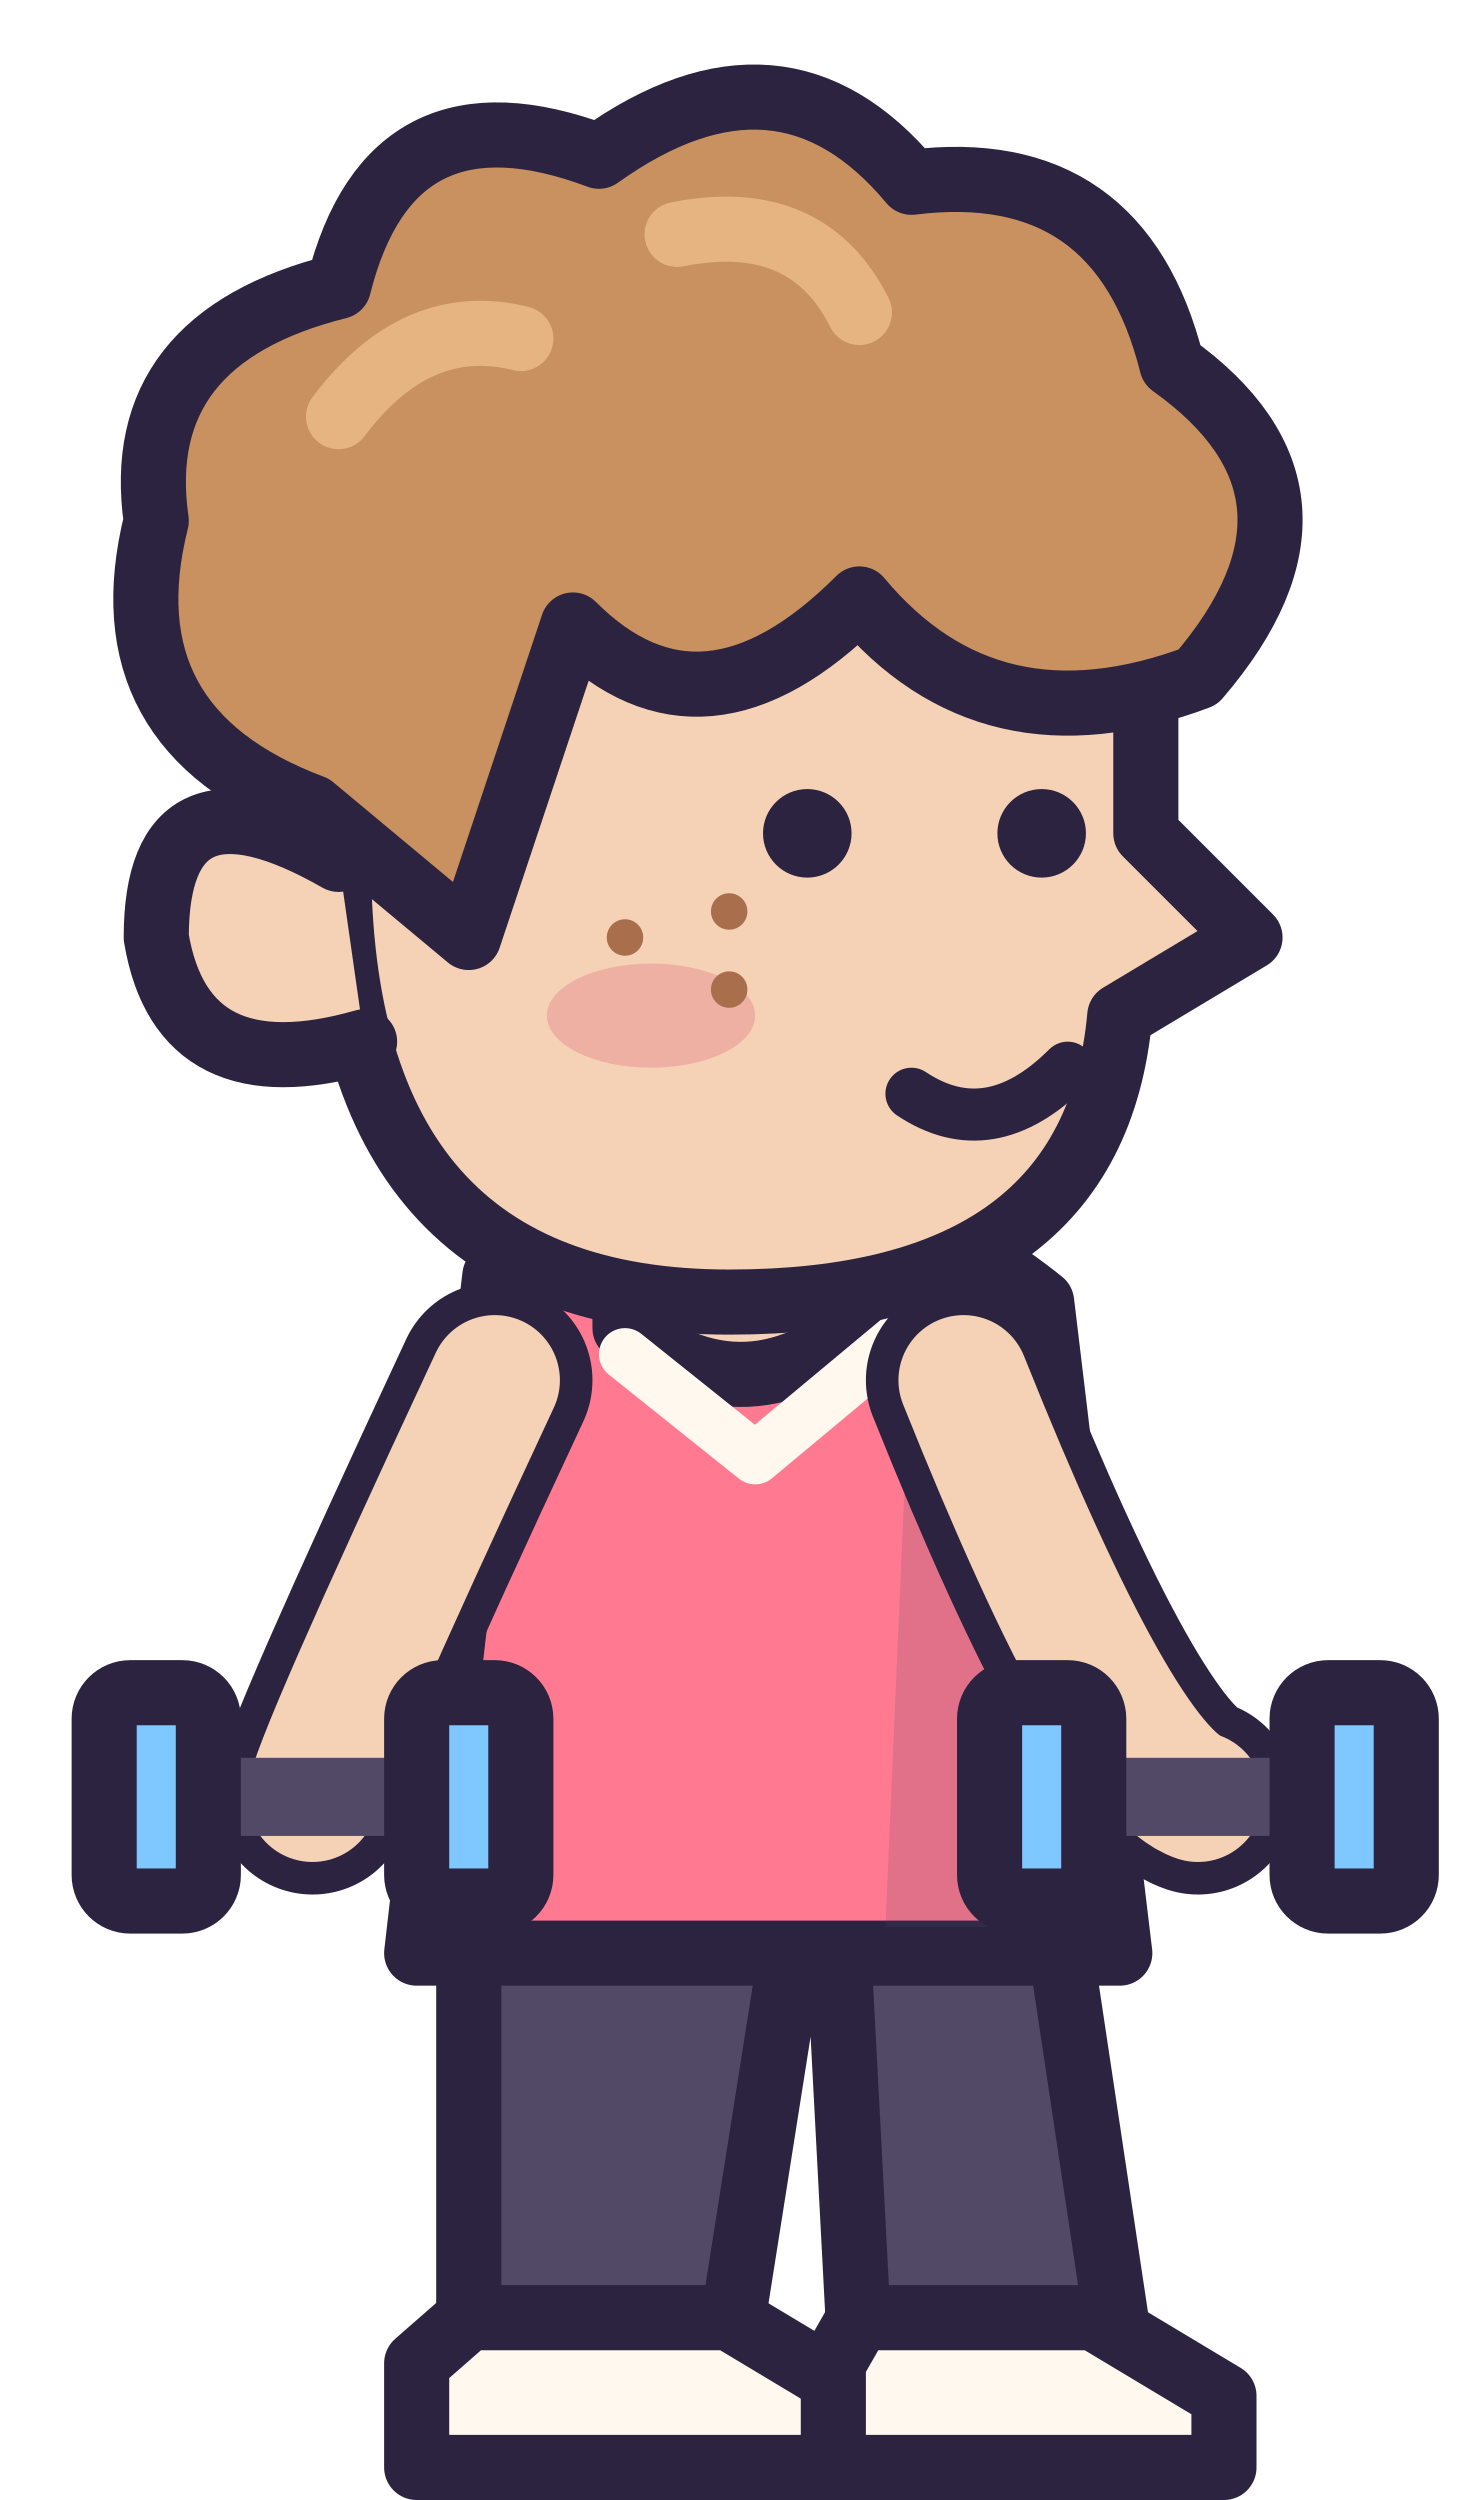
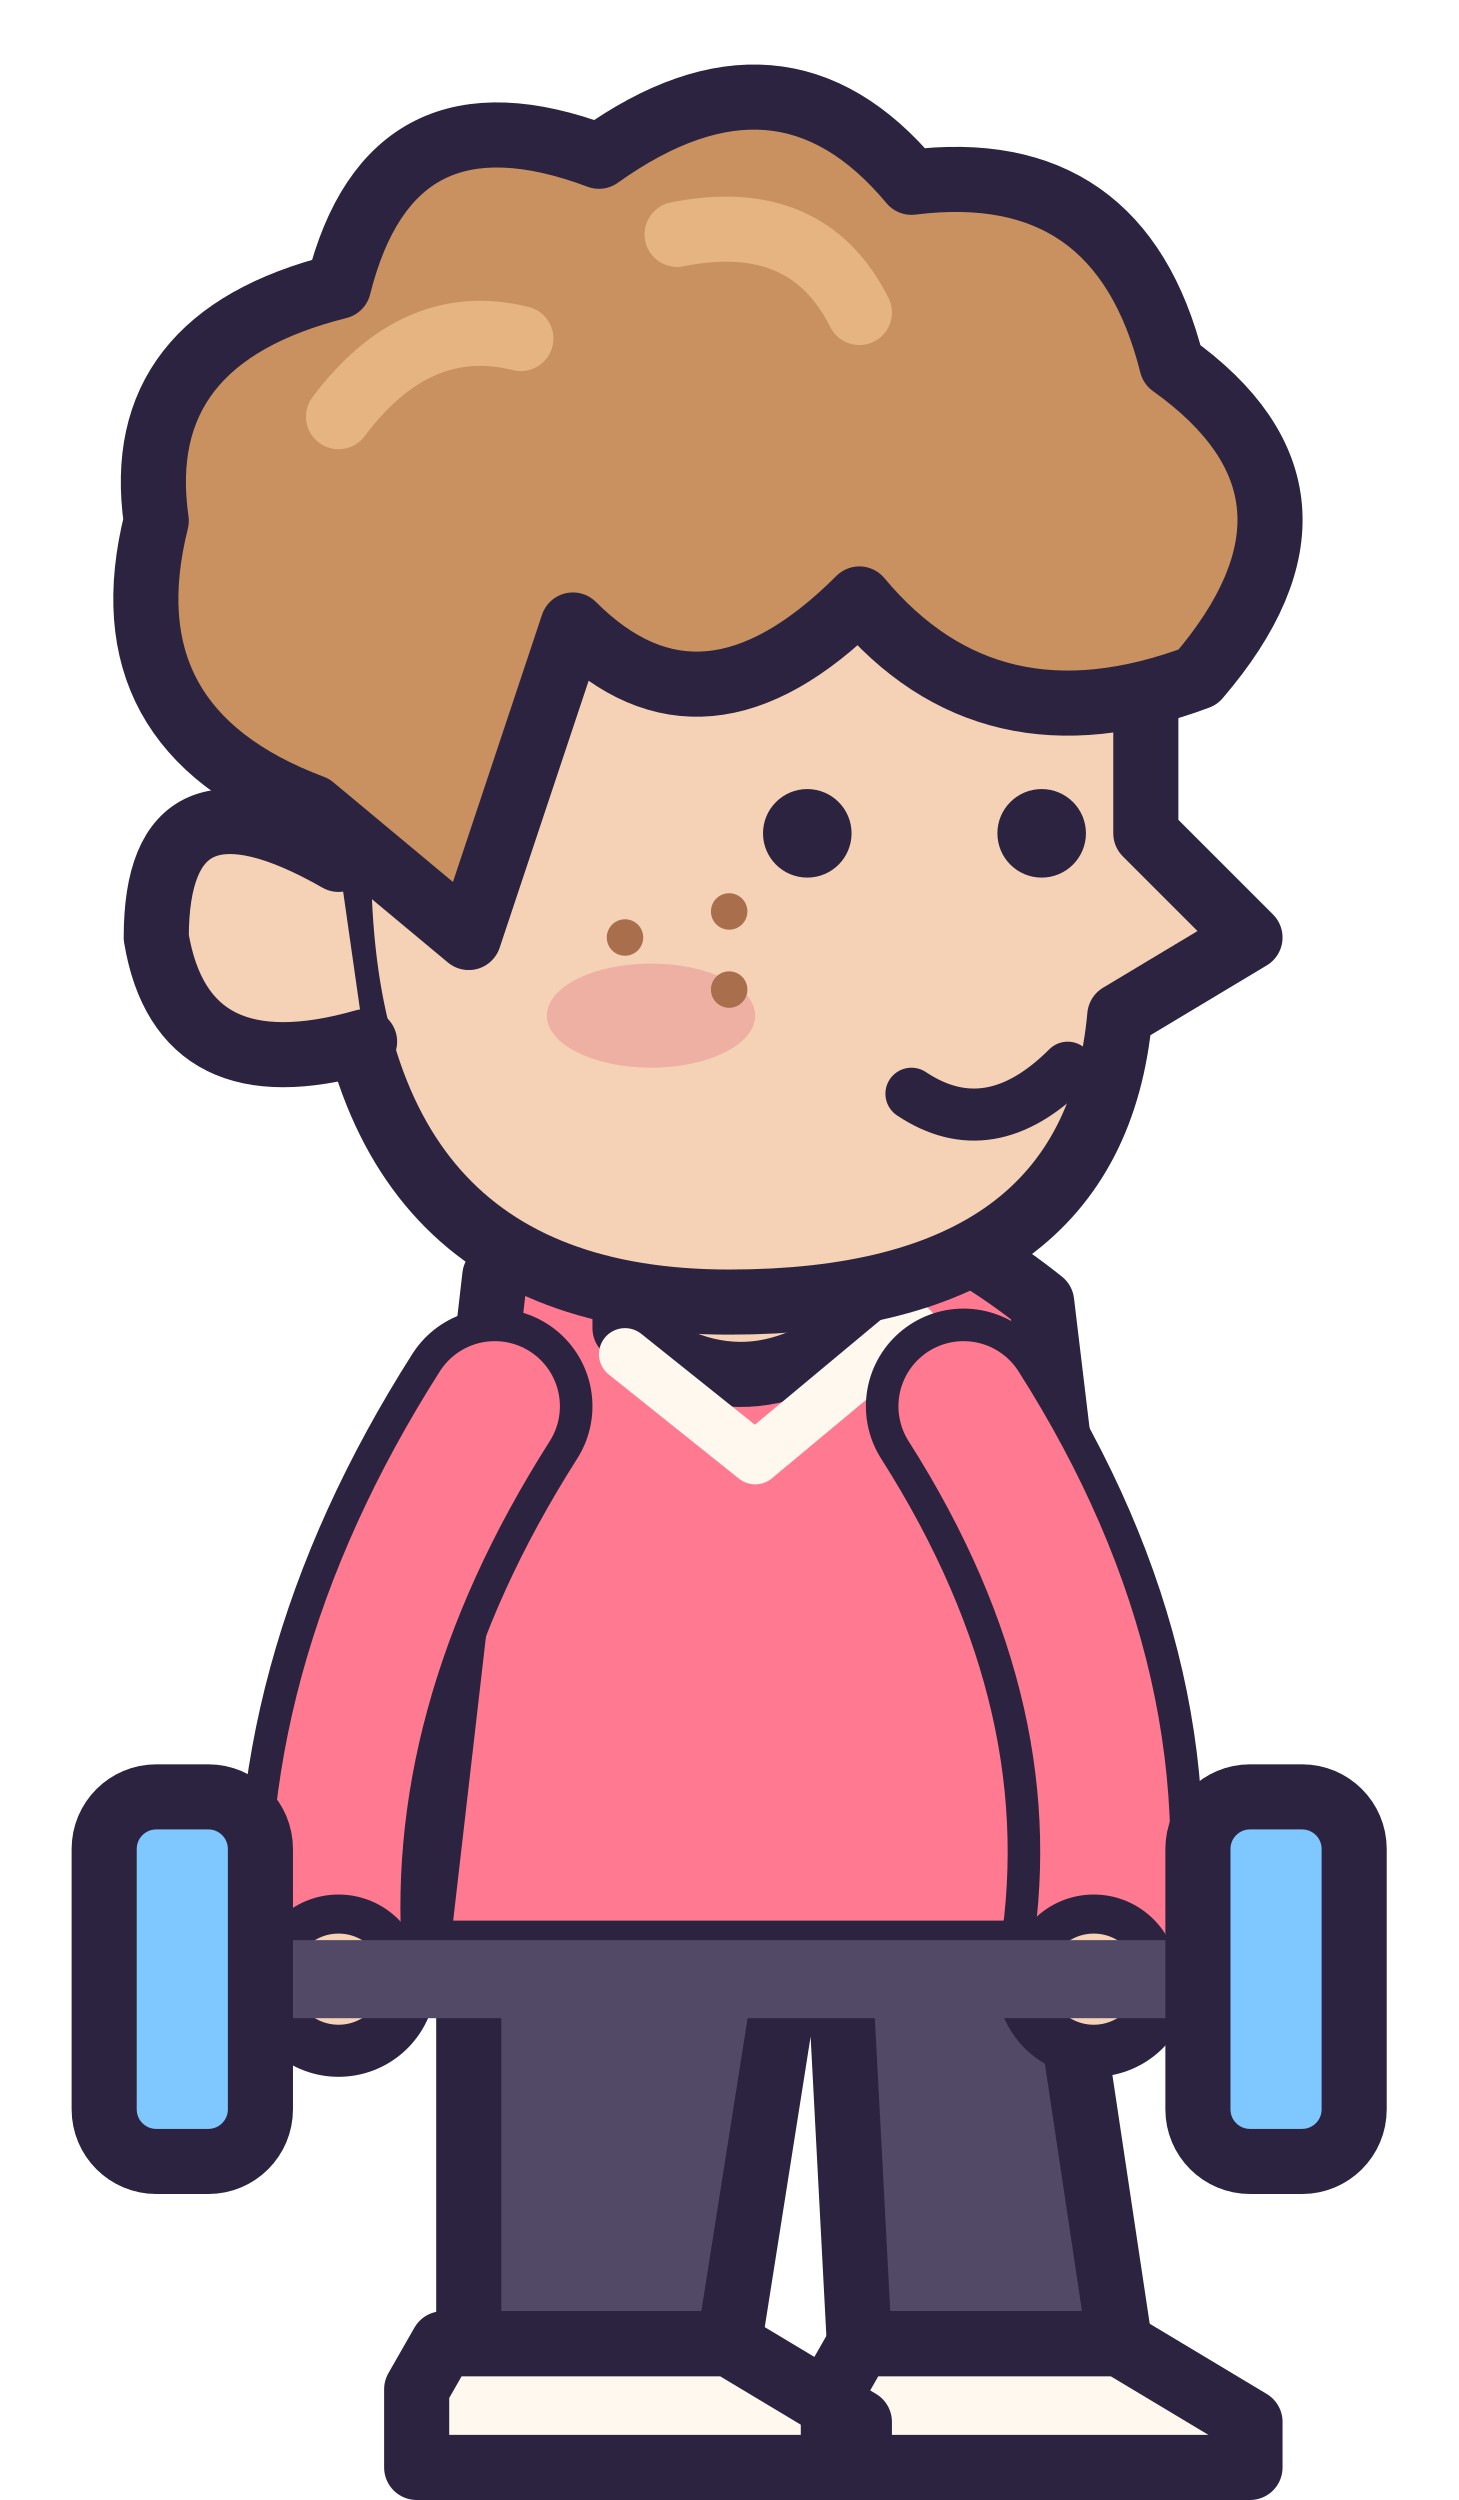
<svg xmlns="http://www.w3.org/2000/svg" width="56" height="96" viewBox="0 0 56 96">
  <g stroke="#2b2340" stroke-width="2.5" stroke-linecap="round" stroke-linejoin="round">
-     <path d="M18 71v19h10l3-19m1 0 1 19h10l-3-20" fill="#514965" vector-effect="non-scaling-stroke" />
+     <path d="M18 71v19h10l3-19m1 0 1 19h10l-3-20" fill="#514965" />
+     <path d="M17 90h11l5 3v1.75H16v-3Zm16 0h10l5 3v1.75H32v-3Z" fill="#fff8ef" />
+     <path d="M19 49q11-7 21 1l3 25H16Z" fill="#ff7a90" />
+     <path d="M24 44v7q5 4 10-1v-7" fill="#f5d2b6" />
+     <path d="m24 52 5 4 6-5" stroke="#fff8ef" fill="none" stroke-width="2" />
+     <path d="M19 54Q12 65 13 76M37 54Q44 65 42 76" stroke="#2b2340" stroke-width="7.5" fill="none" />
+     <path d="M19 54Q12 65 13 76M37 54Q44 65 42 76" stroke="#ff7a90" stroke-width="5" fill="none" />
+     <circle cx="13" cy="76" r="2.5" fill="#f5d2b6" stroke-width="1.5" />
+     <circle cx="42" cy="76" r="2.5" fill="#f5d2b6" stroke-width="1.5" />
    <g transform="translate(0 0)">
-       <path d="M18 89h10l5 3v2.75H16v-4Z" fill="#fff8ef" vector-effect="non-scaling-stroke" />
-     </g>
-     <g transform="translate(0 0)">
-       <path d="M33 89h9l5 3v2.75H32v-4Z" fill="#fff8ef" vector-effect="non-scaling-stroke" />
-     </g>
-     <path d="M19 49q11-7 21 1l3 25H16Z" fill="#ff7a90" vector-effect="non-scaling-stroke" />
-     <path d="M35 51l7 23h-8Z" fill="#514965" stroke="none" opacity="0.18" vector-effect="non-scaling-stroke" />
-     <path d="M24 44v7q5 4 10-1v-7" fill="#f5d2b6" vector-effect="non-scaling-stroke" />
-     <path d="M24 52l5 4 6-5" fill="none" stroke="#fff8ef" stroke-width="2" vector-effect="non-scaling-stroke" />
-     <path d="M19 53Q12 68 12.00 69.00" fill="none" stroke="#2b2340" stroke-width="7.5" vector-effect="non-scaling-stroke" />
-     <path d="M19 53Q12 68 12.00 69.00" fill="none" stroke="#f5d2b6" stroke-width="5" vector-effect="non-scaling-stroke" />
-     <path d="M37 53Q43 68 46.00 69.00" fill="none" stroke="#2b2340" stroke-width="7.5" vector-effect="non-scaling-stroke" />
-     <path d="M37 53Q43 68 46.00 69.00" fill="none" stroke="#f5d2b6" stroke-width="5" vector-effect="non-scaling-stroke" />
-     <g transform="translate(0 0) rotate(0 28 35)">
      <path d="M13 23q0-13 16-13 15 0 15 15v7l4 4-5 3q-1 11-15 11-15 0-15-17Z" fill="#f5d2b6" vector-effect="non-scaling-stroke" />
      <path d="M13 33q-7-4-7 3 1 6 8 4" fill="#f5d2b6" vector-effect="non-scaling-stroke" />
      <path d="M12 31q-8-3-6-11-1-7 7-9 2-8 10-5 7-5 12 1 8-1 10 7 7 5 1 12-8 3-13-3-6 6-11 1l-4 12Z" fill="#c8915f" vector-effect="non-scaling-stroke" />
      <path d="M13 16q3-4 7-3m6-4q5-1 7 3" fill="none" stroke="#e6b481" stroke-width="2.5" vector-effect="non-scaling-stroke" />
      <circle cx="31" cy="32" r="1.7" fill="#2b2340" stroke="none" vector-effect="non-scaling-stroke" />
      <circle cx="40" cy="32" r="1.7" fill="#2b2340" stroke="none" vector-effect="non-scaling-stroke" />
      <path d="M35 42q3 2 6-1" fill="none" stroke="#2b2340" stroke-width="2" vector-effect="non-scaling-stroke" />
      <ellipse cx="25" cy="39" rx="4" ry="2" fill="#efb0a4" stroke="none" vector-effect="non-scaling-stroke" />
      <circle cx="24" cy="36" r="0.7" fill="#a96e4b" stroke="none" vector-effect="non-scaling-stroke" />
      <circle cx="28" cy="38" r="0.7" fill="#a96e4b" stroke="none" vector-effect="non-scaling-stroke" />
      <circle cx="28" cy="35" r="0.7" fill="#a96e4b" stroke="none" vector-effect="non-scaling-stroke" />
    </g>
-     <path d="M6 69h12" fill="none" stroke="#514965" stroke-width="3" vector-effect="non-scaling-stroke" transform="translate(0.00 0.00)" />
-     <rect x="4" y="65" width="4" height="8" rx="1" fill="#7ec8ff" vector-effect="non-scaling-stroke" transform="translate(0.00 0.00)" />
-     <rect x="16" y="65" width="4" height="8" rx="1" fill="#7ec8ff" vector-effect="non-scaling-stroke" transform="translate(0.00 0.00)" />
-     <path d="M40 69h12" fill="none" stroke="#514965" stroke-width="3" vector-effect="non-scaling-stroke" transform="translate(0.00 0.00)" />
-     <rect x="38" y="65" width="4" height="8" rx="1" fill="#7ec8ff" vector-effect="non-scaling-stroke" transform="translate(0.00 0.00)" />
-     <rect x="50" y="65" width="4" height="8" rx="1" fill="#7ec8ff" vector-effect="non-scaling-stroke" transform="translate(0.00 0.00)" />
+     <path d="M6 76h44" fill="none" stroke="#514965" stroke-width="3" />
+     <rect x="4" y="69" width="6" height="14" rx="2" fill="#7ec8ff" />
+     <rect x="46" y="69" width="6" height="14" rx="2" fill="#7ec8ff" />
  </g>
</svg>
